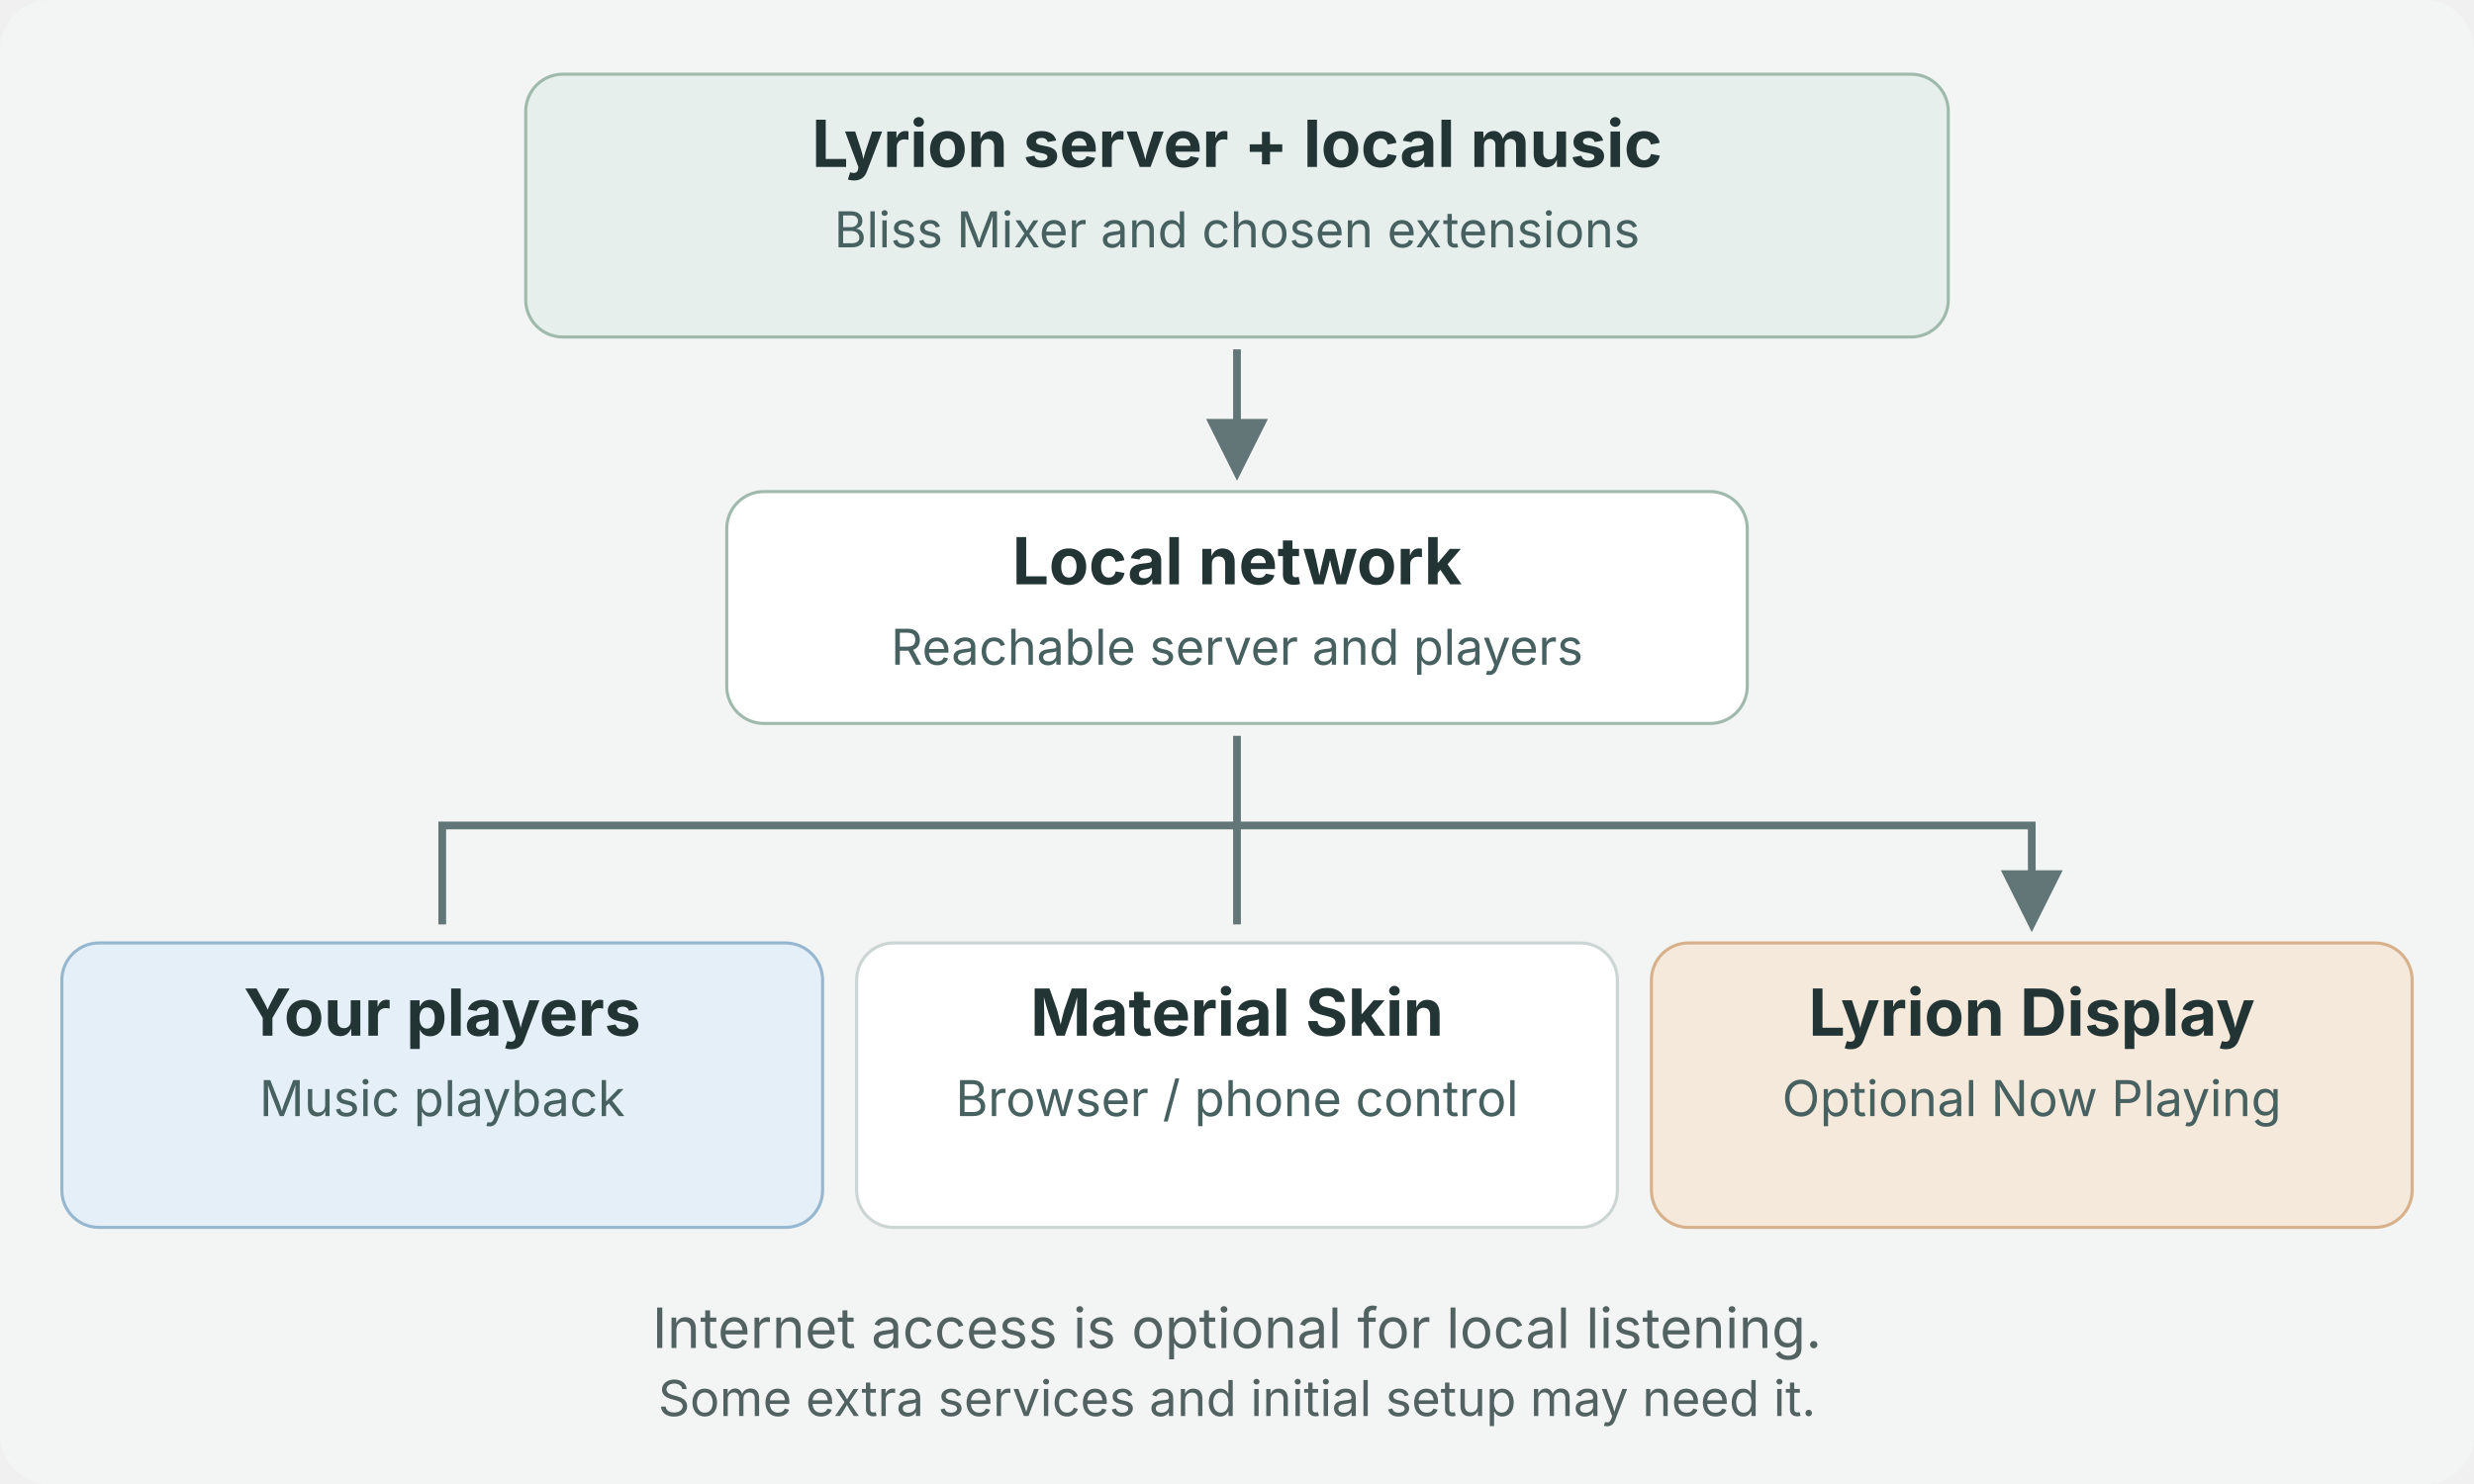
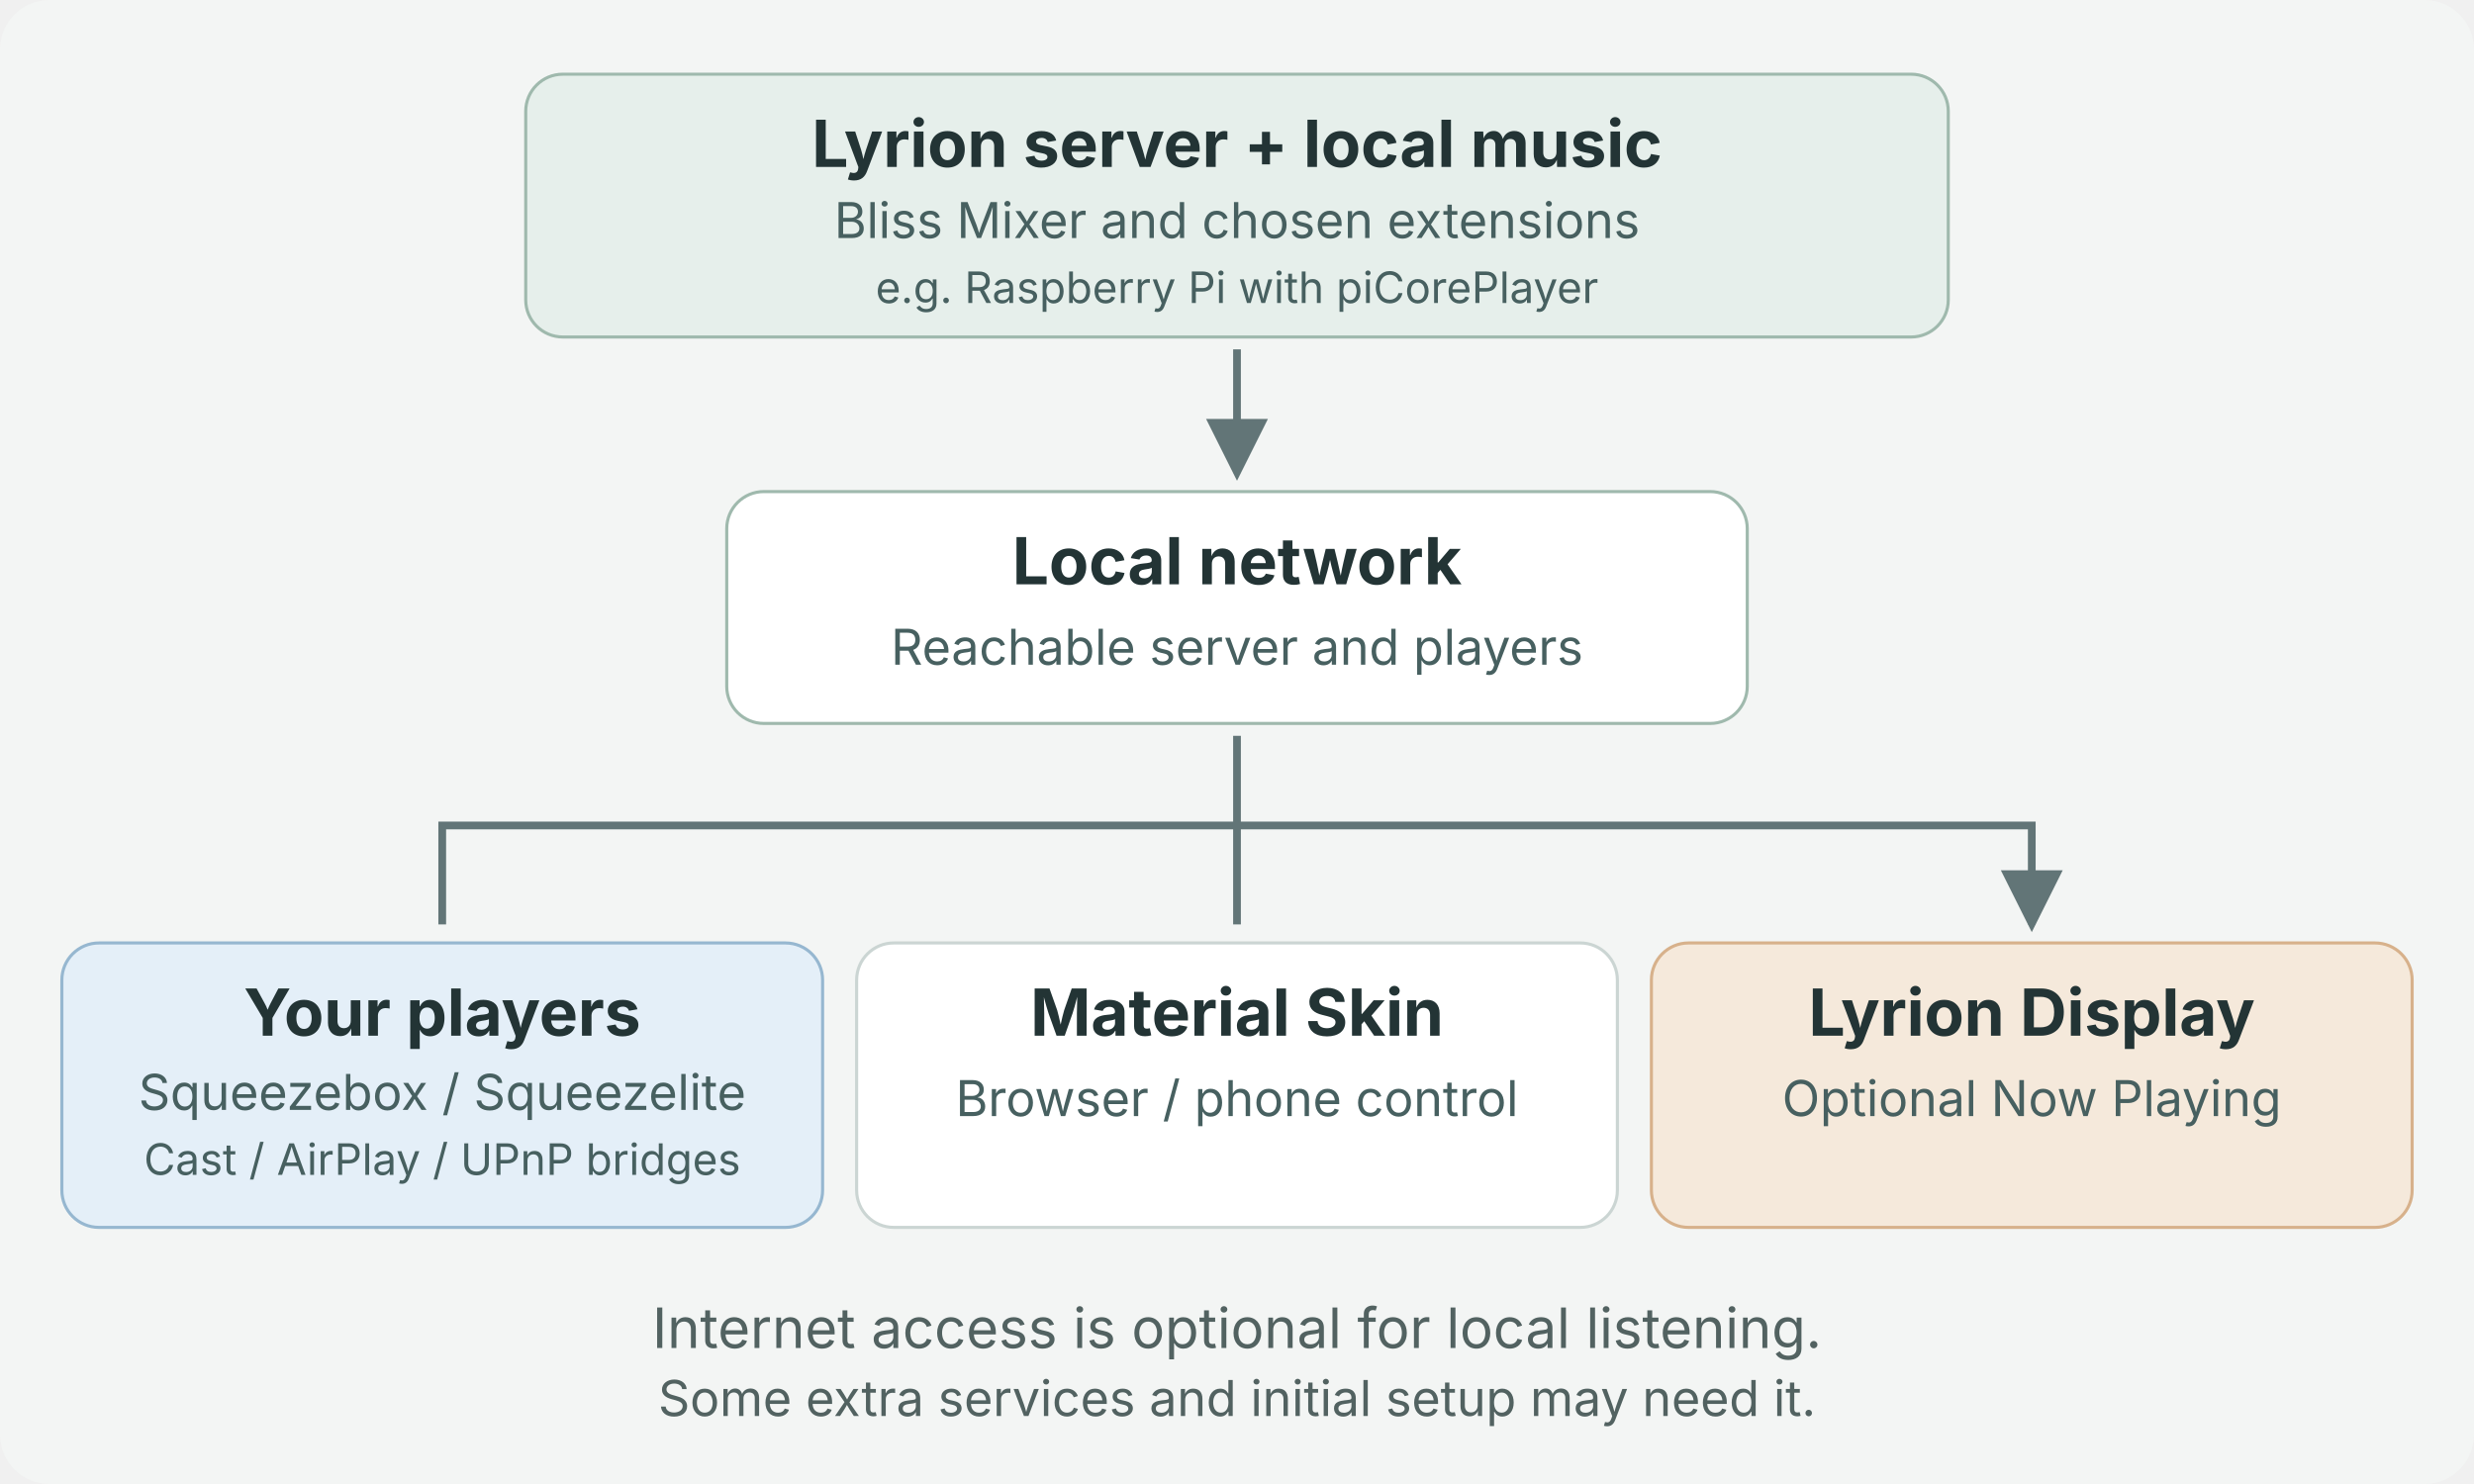
<svg xmlns="http://www.w3.org/2000/svg" width="800" height="480" viewBox="0 0 800 480" role="img" aria-labelledby="title description">
  <defs>
    <marker id="arrow" markerWidth="8" markerHeight="8" refX="7" refY="4" orient="auto">
      <path d="M0 0 L8 4 L0 8 Z" fill="#627577" />
    </marker>
  </defs>
  <rect width="800" height="480" rx="16" fill="#f3f5f4" />
  <g font-family="system-ui, -apple-system, Segoe UI, sans-serif" fill="#233435">
    <rect x="170" y="24" width="460" height="85" rx="12" fill="#e6efeb" stroke="#9fb9ad" />
    <text x="400" y="54" font-size="21" text-anchor="middle" font-weight="650" fill="#233435">Lyrion server + local music</text>
-     <text x="400" y="80" font-size="16" text-anchor="middle" font-weight="400" fill="#476060">Bliss Mixer and chosen extensions</text>
+     <text x="400" y="77" font-size="16" text-anchor="middle" font-weight="400" fill="#476060">Bliss Mixer and chosen extensions</text>
+     <text x="400" y="98" font-size="14" text-anchor="middle" fill="#476060">e.g. Raspberry Pi with piCorePlayer</text>
    <path d="M400 113 L400 153" fill="none" stroke="#627577" stroke-width="2.5" marker-end="url(#arrow)" />
    <rect x="235" y="159" width="330" height="75" rx="12" fill="#fff" stroke="#9fb9ad" />
    <text x="400" y="189" font-size="21" text-anchor="middle" font-weight="650" fill="#233435">Local network</text>
    <text x="400" y="215" font-size="16" text-anchor="middle" font-weight="400" fill="#476060">Reachable server and players</text>
    <path d="M400 238 V267 H143 V299 M400 267 V299 M400 267 H657 V299" stroke="#627577" stroke-width="2.5" fill="none" marker-end="url(#arrow)" />
    <rect x="20" y="305" width="246" height="92" rx="12" fill="#e4eff8" stroke="#96b7d0" />
    <text x="143" y="335" font-size="21" text-anchor="middle" font-weight="650" fill="#233435">Your players</text>
-     <text x="143" y="361" font-size="16" text-anchor="middle" font-weight="400" fill="#476060">Music playback</text>
+     <text x="143" y="359" font-size="16" text-anchor="middle" font-weight="400" fill="#476060">Squeezebox / Squeezelite</text>
+     <text x="143" y="380" font-size="14" text-anchor="middle" fill="#476060">Cast / AirPlay / UPnP bridges</text>
    <rect x="277" y="305" width="246" height="92" rx="12" fill="#fff" stroke="#cbd5d3" />
    <text x="400" y="335" font-size="21" text-anchor="middle" font-weight="650" fill="#233435">Material Skin</text>
    <text x="400" y="361" font-size="16" text-anchor="middle" font-weight="400" fill="#476060">Browser / phone control</text>
    <rect x="534" y="305" width="246" height="92" rx="12" fill="#f5e9db" stroke="#d7b18b" />
    <text x="657" y="335" font-size="21" text-anchor="middle" font-weight="650" fill="#233435">Lyrion Display</text>
    <text x="657" y="361" font-size="16" text-anchor="middle" font-weight="400" fill="#476060">Optional Now Playing</text>
    <text x="400" y="436" font-size="18" text-anchor="middle" font-weight="400" fill="#526261">Internet access is optional for local listening.</text>
    <text x="400" y="458" font-size="16" text-anchor="middle" font-weight="400" fill="#526261">Some extra services and initial setup may need it.</text>
  </g>
</svg>
